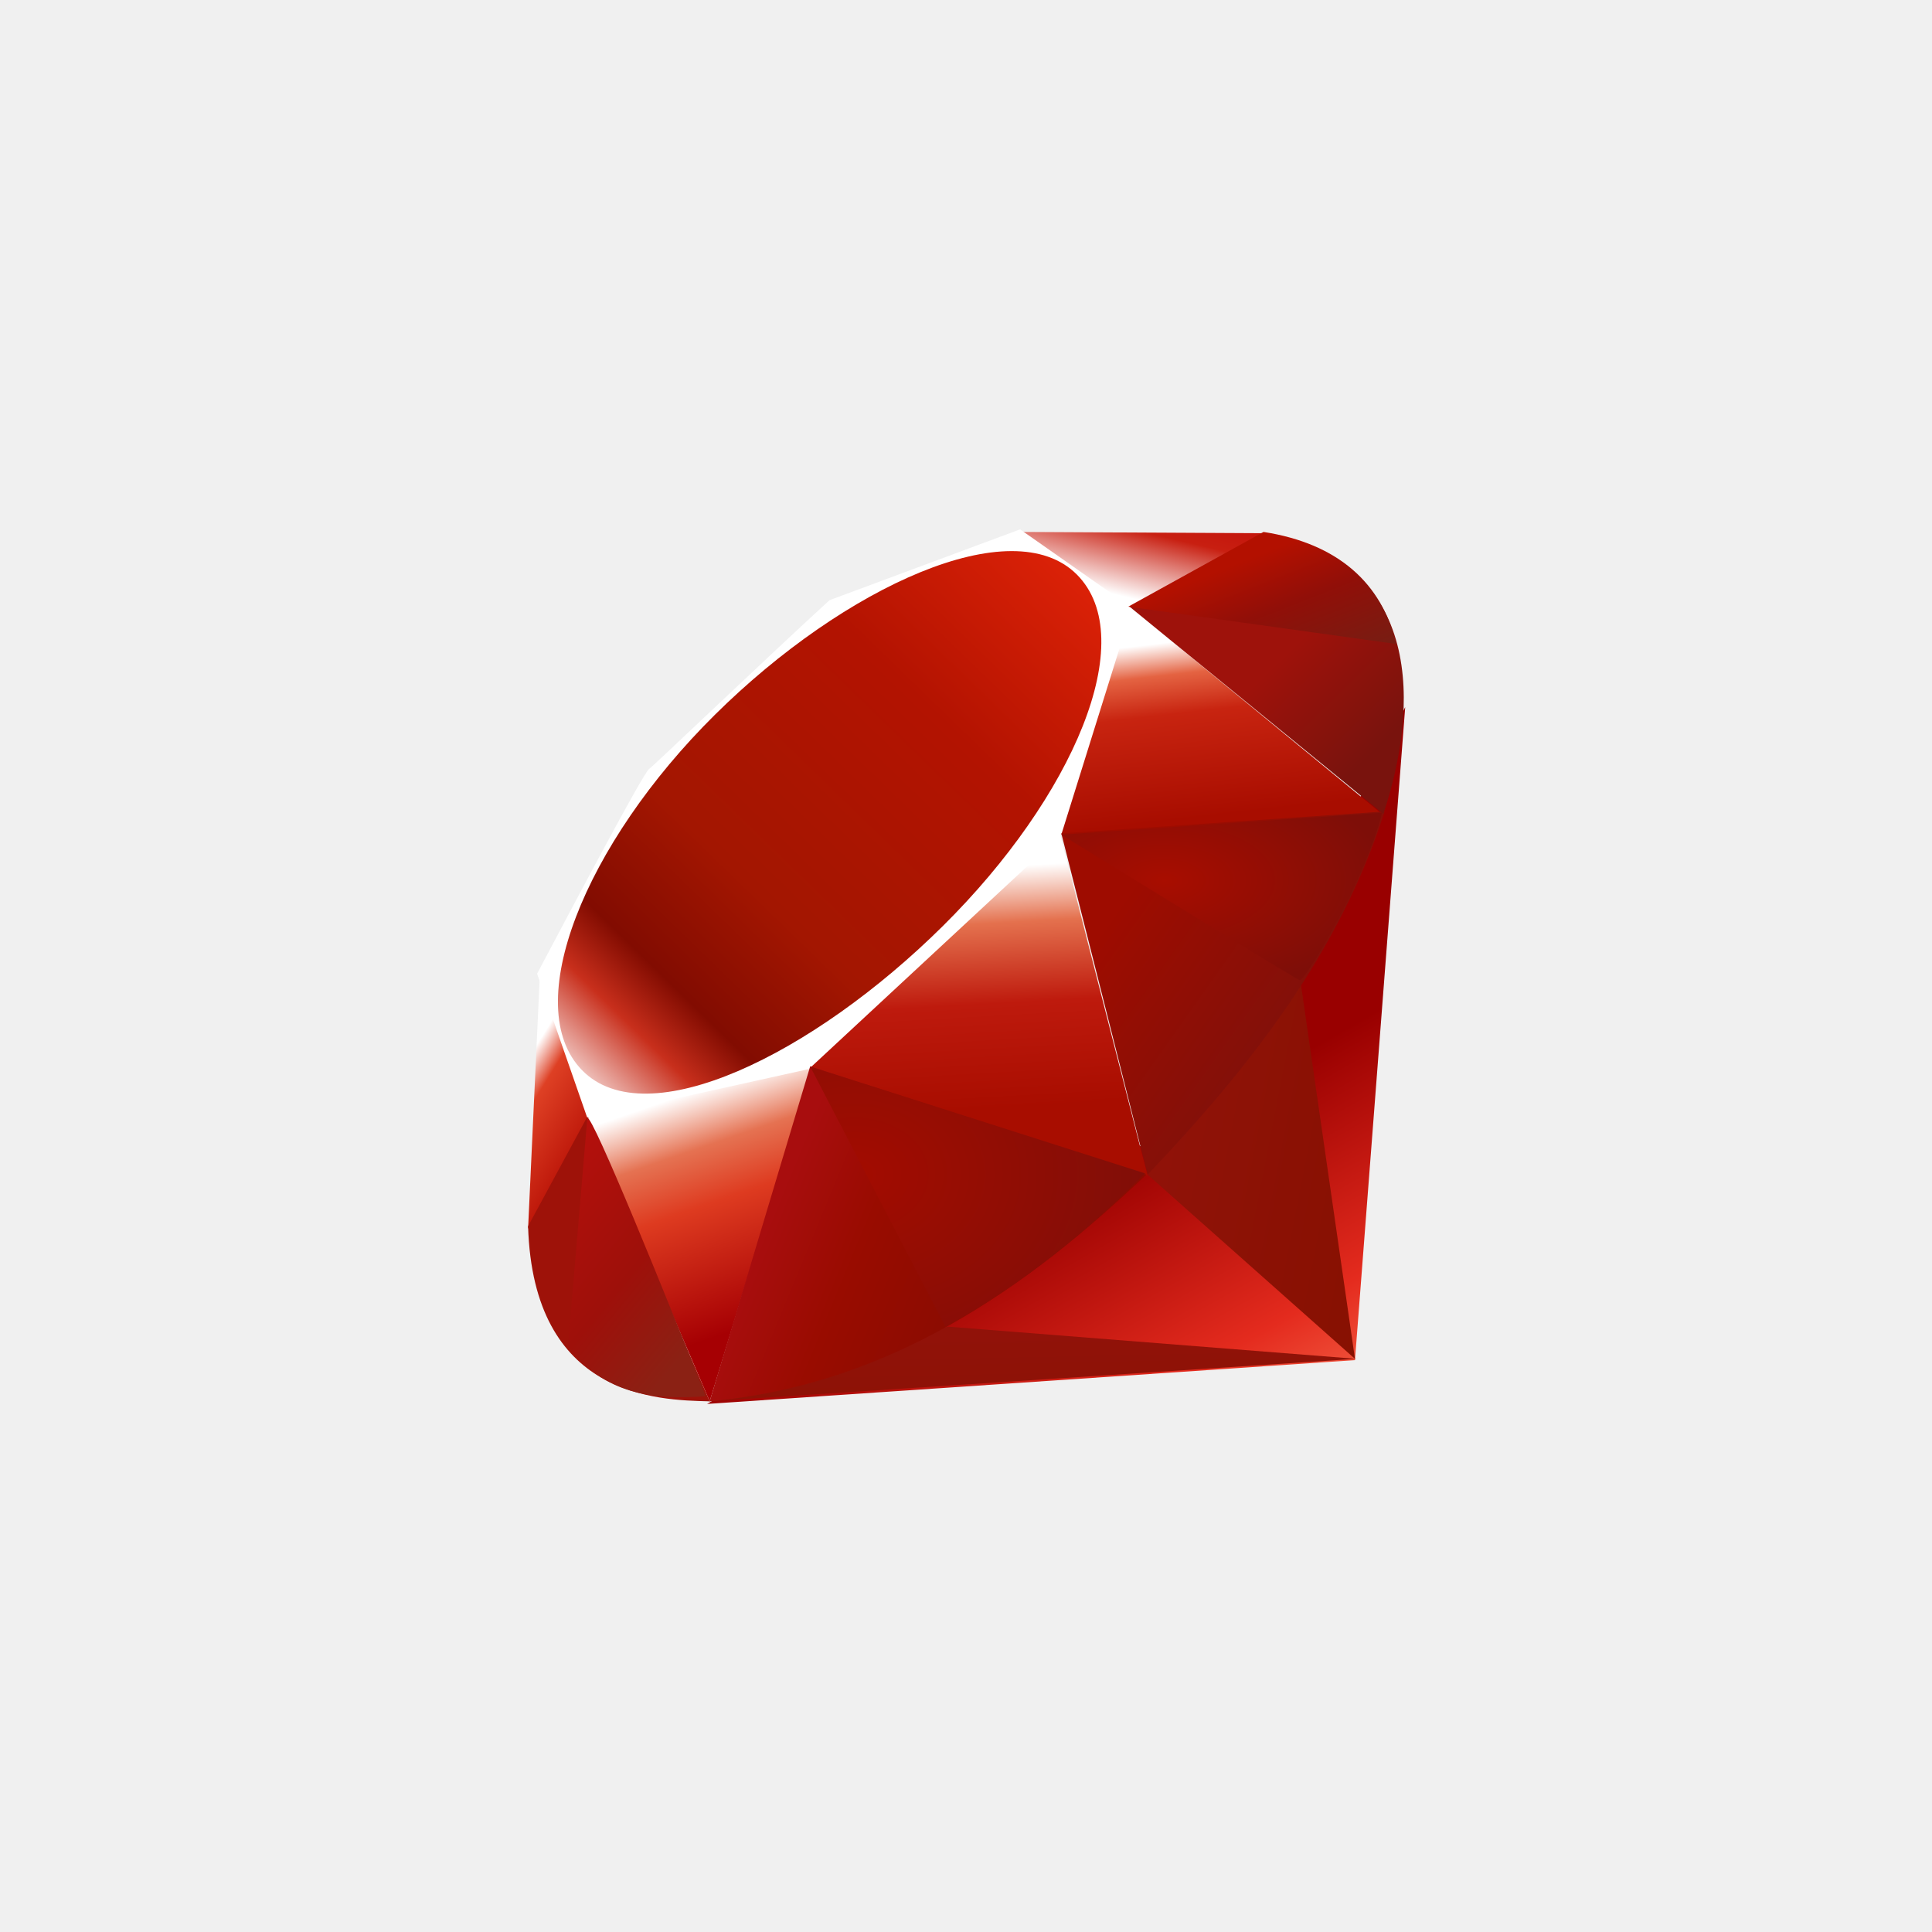
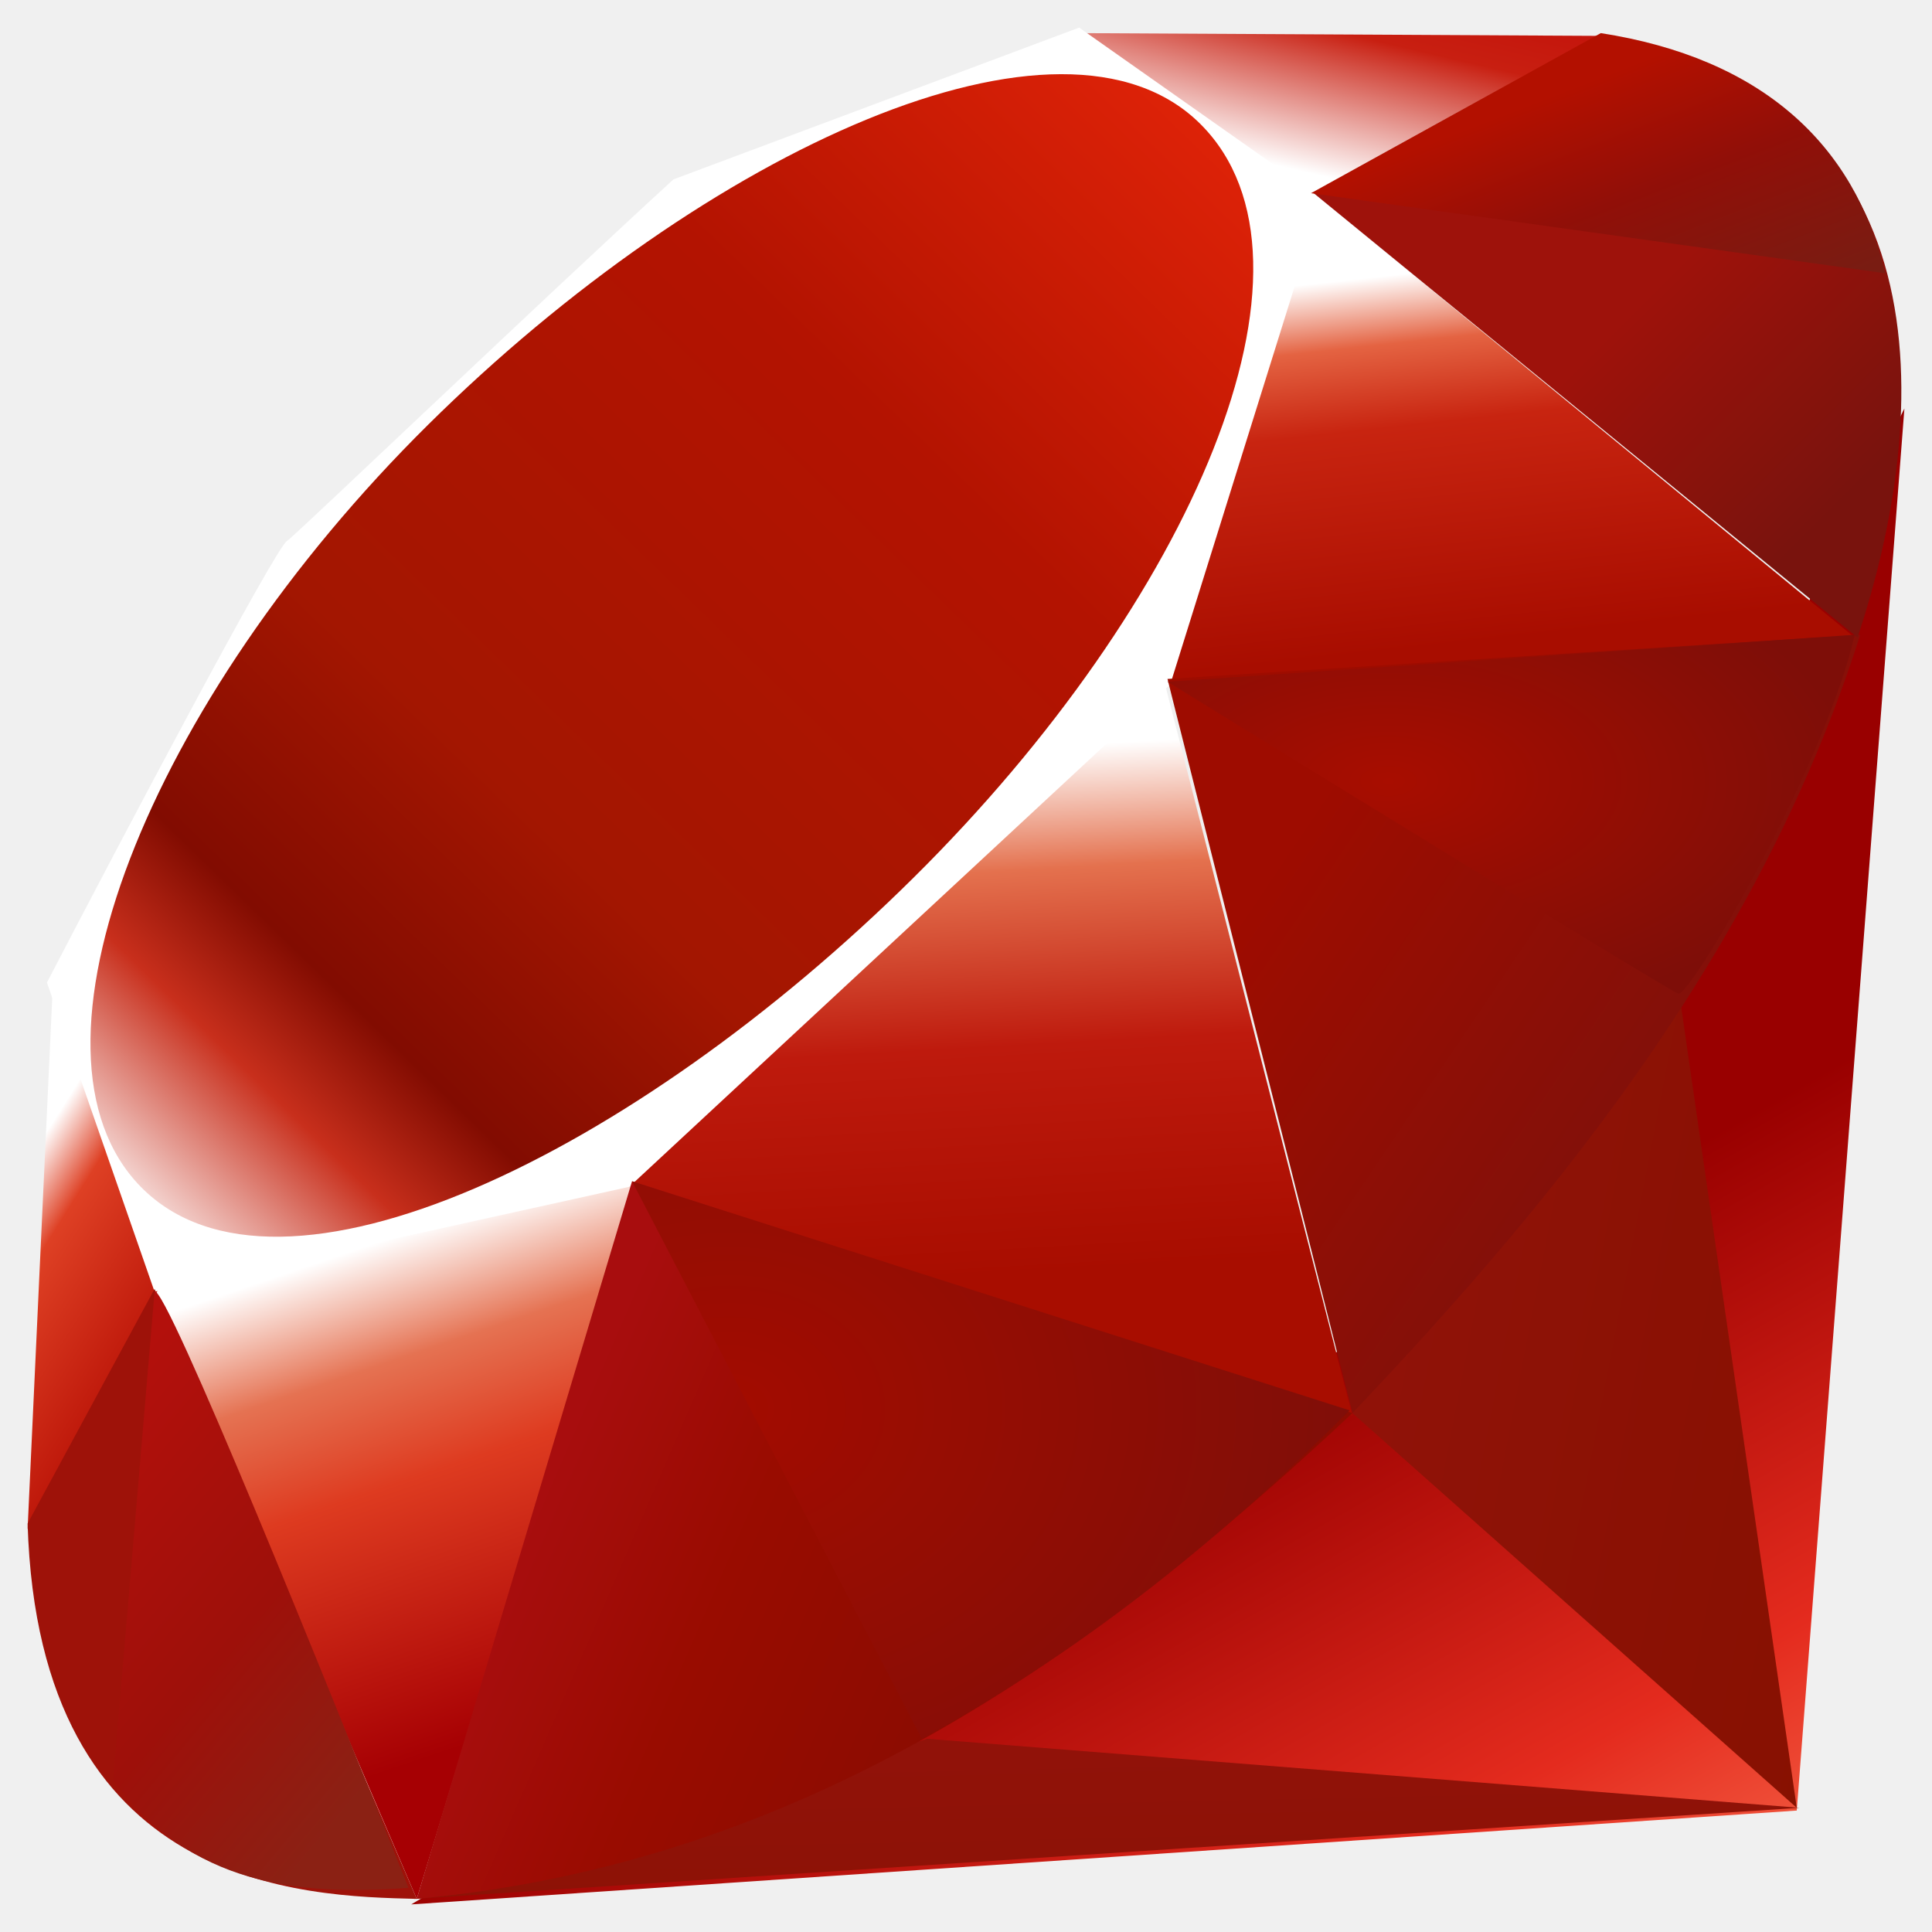
- <svg xmlns="http://www.w3.org/2000/svg" version="1.1" id="Layer_1" x="0px" y="0px" viewBox="0 0 150 150" style="enable-background:new 0 0 150 150;" xml:space="preserve">
+ <svg xmlns="http://www.w3.org/2000/svg" version="1.1" id="Layer_1" x="0px" y="0px" viewBox="0 0 70 70" style="enable-background:new 0 0 70 70;" xml:space="preserve">
  <style type="text/css">
	.st0{fill:url(#SVGID_1_);}
	.st1{fill:url(#SVGID_2_);}
	.st2{fill:url(#SVGID_3_);}
	.st3{fill:url(#SVGID_4_);}
	.st4{fill:url(#SVGID_5_);}
	.st5{fill:url(#SVGID_6_);}
	.st6{fill:url(#SVGID_7_);}
	.st7{fill:url(#SVGID_8_);}
	.st8{fill:#FFFFFF;}
	.st9{fill:url(#SVGID_9_);}
	.st10{fill:url(#SVGID_10_);}
	.st11{fill:url(#SVGID_11_);}
	.st12{fill:url(#SVGID_12_);}
	.st13{fill:#9E1209;}
	.st14{fill:url(#SVGID_13_);}
	.st15{fill:url(#SVGID_14_);}
	.st16{fill:url(#SVGID_15_);}
	.st17{fill:url(#SVGID_16_);}
</style>
  <g>
-     <linearGradient id="SVGID_1_" gradientUnits="userSpaceOnUse" x1="1.236" y1="150.691" x2="1.165" y2="150.816" gradientTransform="matrix(202.9347 0 0 -202.7803 -149.9885 30672.219)">
+     <linearGradient id="SVGID_1_" gradientUnits="userSpaceOnUse" x1="-38.765" y1="-40.691" x2="-38.836" y2="-40.816" gradientTransform="matrix(202.9347 0 0 202.7803 7927.399 8326.386)">
      <stop offset="0" style="stop-color:#FB7655" />
      <stop offset="0" style="stop-color:#FB7655" />
      <stop offset="0.41" style="stop-color:#E42B1E" />
      <stop offset="0.99" style="stop-color:#990000" />
      <stop offset="1" style="stop-color:#990000" />
    </linearGradient>
-     <path class="st0" d="M93.7,85.9l-38.8,23.1l50.3-3.4l3.9-50.7L93.7,85.9z" />
-     <linearGradient id="SVGID_2_" gradientUnits="userSpaceOnUse" x1="-0.218" y1="151.328" x2="-0.525" y2="151.439" gradientTransform="matrix(60.3079 0 0 -111.7781 121.0614 17008.971)">
+     <path class="st0" d="M53.6,45.9L14.9,69l50.2-3.4L69,14.8L53.6,45.9z" />
+     <linearGradient id="SVGID_2_" gradientUnits="userSpaceOnUse" x1="-40.22" y1="-41.328" x2="-40.526" y2="-41.439" gradientTransform="matrix(60.3079 0 0 111.7781 2493.377 4673.38)">
      <stop offset="0" style="stop-color:#871101" />
      <stop offset="0" style="stop-color:#871101" />
      <stop offset="0.99" style="stop-color:#911209" />
      <stop offset="1" style="stop-color:#911209" />
    </linearGradient>
-     <path class="st1" d="M105.2,105.5l-4.3-29.8L89.1,91.2L105.2,105.5z" />
-     <linearGradient id="SVGID_3_" gradientUnits="userSpaceOnUse" x1="1.21" y1="156.326" x2="1.112" y2="156.89" gradientTransform="matrix(188.3195 0 0 -21.9864 -134.743 3552.891)">
+     <path class="st1" d="M65.1,65.5l-4.3-29.8L49,51.2L65.1,65.5z" />
+     <linearGradient id="SVGID_3_" gradientUnits="userSpaceOnUse" x1="-38.79" y1="-46.326" x2="-38.889" y2="-46.891" gradientTransform="matrix(188.3195 0 0 21.9864 7358.037 1094.387)">
      <stop offset="0" style="stop-color:#871101" />
      <stop offset="0" style="stop-color:#871101" />
      <stop offset="0.99" style="stop-color:#911209" />
      <stop offset="1" style="stop-color:#911209" />
    </linearGradient>
-     <path class="st2" d="M105.3,105.5L73.6,103L55,108.8L105.3,105.5z" />
-     <linearGradient id="SVGID_4_" gradientUnits="userSpaceOnUse" x1="1.554" y1="151.752" x2="1.598" y2="151.56" gradientTransform="matrix(65.2221 0 0 -97.0999 -47.0611 14819.94)">
+     <path class="st2" d="M65.2,65.5L33.6,63L15,68.8L65.2,65.5z" />
+     <linearGradient id="SVGID_4_" gradientUnits="userSpaceOnUse" x1="-38.446" y1="-41.753" x2="-38.402" y2="-41.561" gradientTransform="matrix(65.2221 0 0 97.0999 2521.823 4098.951)">
      <stop offset="0" style="stop-color:#FFFFFF" />
      <stop offset="0" style="stop-color:#FFFFFF" />
      <stop offset="0.23" style="stop-color:#E57252" />
      <stop offset="0.46" style="stop-color:#DE3B20" />
      <stop offset="0.99" style="stop-color:#A60003" />
      <stop offset="1" style="stop-color:#A60003" />
    </linearGradient>
-     <path class="st3" d="M55.1,108.8L63,82.9l-17.4,3.7L55.1,108.8z" />
-     <linearGradient id="SVGID_5_" gradientUnits="userSpaceOnUse" x1="0.981" y1="151.139" x2="0.991" y2="150.961" gradientTransform="matrix(105.3202 0 0 -106.8253 -29.2826 16212.851)">
+     <path class="st3" d="M15.1,68.8L23,42.9L5.6,46.6L15.1,68.8z" />
+     <linearGradient id="SVGID_5_" gradientUnits="userSpaceOnUse" x1="-39.02" y1="-41.139" x2="-39.01" y2="-40.961" gradientTransform="matrix(105.3202 0 0 106.8253 4143.525 4422.067)">
      <stop offset="0" style="stop-color:#FFFFFF" />
      <stop offset="0" style="stop-color:#FFFFFF" />
      <stop offset="0.23" style="stop-color:#E4714E" />
      <stop offset="0.56" style="stop-color:#BE1A0D" />
      <stop offset="0.99" style="stop-color:#A80D00" />
      <stop offset="1" style="stop-color:#A80D00" />
    </linearGradient>
-     <path class="st4" d="M89.1,91.3l-7.3-28.5L61,82.3L89.1,91.3z" />
-     <linearGradient id="SVGID_6_" gradientUnits="userSpaceOnUse" x1="0.323" y1="150.603" x2="0.356" y2="150.398" gradientTransform="matrix(94.3212 0 0 -66.4185 61.0506 10052.667)">
+     <path class="st4" d="M49,51.3l-7.3-28.5L21,42.3L49,51.3z" />
+     <linearGradient id="SVGID_6_" gradientUnits="userSpaceOnUse" x1="-39.678" y1="-40.604" x2="-39.645" y2="-40.399" gradientTransform="matrix(94.3212 0 0 66.4185 3793.898 2706.632)">
      <stop offset="0" style="stop-color:#FFFFFF" />
      <stop offset="0" style="stop-color:#FFFFFF" />
      <stop offset="0.18" style="stop-color:#E46342" />
      <stop offset="0.4" style="stop-color:#C82410" />
      <stop offset="0.99" style="stop-color:#A80D00" />
      <stop offset="1" style="stop-color:#A80D00" />
    </linearGradient>
-     <path class="st5" d="M107.3,63.2L87.7,47.1l-5.5,17.7L107.3,63.2z" />
-     <linearGradient id="SVGID_7_" gradientUnits="userSpaceOnUse" x1="0.116" y1="149.215" x2="0.308" y2="149.495" gradientTransform="matrix(70.7666 0 0 -24.3007 73.6577 3671.075)">
+     <path class="st5" d="M67.2,23.1L47.6,7l-5.5,17.7L67.2,23.1z" />
+     <linearGradient id="SVGID_7_" gradientUnits="userSpaceOnUse" x1="-39.885" y1="-39.218" x2="-39.693" y2="-39.499" gradientTransform="matrix(70.7666 0 0 24.3007 2864.322 957.9983)">
      <stop offset="0" style="stop-color:#FFFFFF" />
      <stop offset="0" style="stop-color:#FFFFFF" />
      <stop offset="0.54" style="stop-color:#C81F11" />
      <stop offset="0.99" style="stop-color:#BF0905" />
      <stop offset="1" style="stop-color:#BF0905" />
    </linearGradient>
-     <path class="st6" d="M98.1,41.4l-11.6,6.4l-7.3-6.5L98.1,41.4z" />
-     <linearGradient id="SVGID_8_" gradientUnits="userSpaceOnUse" x1="3.274" y1="151.711" x2="3.336" y2="151.557" gradientTransform="matrix(18.1773 0 0 -72.6448 -17.1773 11101.096)">
+     <path class="st6" d="M58,1.3L46.4,7.7l-7.3-6.5L58,1.3z" />
+     <linearGradient id="SVGID_8_" gradientUnits="userSpaceOnUse" x1="-36.727" y1="-41.711" x2="-36.666" y2="-41.556" gradientTransform="matrix(18.1773 0 0 72.6448 669.9147 3070.168)">
      <stop offset="0" style="stop-color:#FFFFFF" />
      <stop offset="0" style="stop-color:#FFFFFF" />
      <stop offset="0.31" style="stop-color:#DE4024" />
      <stop offset="0.99" style="stop-color:#BF190B" />
      <stop offset="1" style="stop-color:#BF190B" />
    </linearGradient>
-     <path class="st7" d="M41,95.4l4.8-8.8L41.9,76L41,95.4z" />
-     <path class="st8" d="M41.7,75.6l3.9,11.2L62.8,83l19.6-18.2l5.5-17.6l-8.7-6.1l-14.8,5.5c-4.7,4.3-13.7,12.9-14,13.1   C50,59.9,44.4,70.5,41.7,75.6L41.7,75.6z" />
-     <linearGradient id="SVGID_9_" gradientUnits="userSpaceOnUse" x1="1.157" y1="150.45" x2="1.49" y2="150.793" gradientTransform="matrix(158.1624 0 0 -157.9374 -148.3454 23855.951)">
+     <path class="st7" d="M1,55.4l4.8-8.8L1.9,36L1,55.4z" />
+     <path class="st8" d="M1.7,35.6l3.9,11.2L22.8,43l19.6-18.2l5.5-17.6L39.1,1L24.4,6.5c-4.7,4.3-13.7,12.9-14,13.1   C10,19.8,4.4,30.4,1.7,35.6L1.7,35.6z" />
+     <linearGradient id="SVGID_9_" gradientUnits="userSpaceOnUse" x1="-38.843" y1="-40.45" x2="-38.51" y2="-40.793" gradientTransform="matrix(158.1624 0 0 157.9374 6138.15 6442.838)">
      <stop offset="0" style="stop-color:#BD0012" />
      <stop offset="0" style="stop-color:#BD0012" />
      <stop offset="7.000000e-02" style="stop-color:#FFFFFF" />
      <stop offset="0.17" style="stop-color:#FFFFFF" />
      <stop offset="0.27" style="stop-color:#C82F1C" />
      <stop offset="0.33" style="stop-color:#820C01" />
      <stop offset="0.46" style="stop-color:#A31601" />
      <stop offset="0.72" style="stop-color:#B31301" />
      <stop offset="0.99" style="stop-color:#E82609" />
      <stop offset="1" style="stop-color:#E82609" />
    </linearGradient>
-     <path class="st9" d="M55.5,55.5c10.1-10,23.1-15.9,28.1-10.9c5,5-0.3,17.3-10.4,27.3c-10.1,10-23,16.3-28,11.2   C40.3,78.1,45.4,65.5,55.5,55.5L55.5,55.5z" />
-     <linearGradient id="SVGID_10_" gradientUnits="userSpaceOnUse" x1="1.167" y1="151.593" x2="1.042" y2="151.633" gradientTransform="matrix(127.0738 0 0 -97.4086 -73.3301 14866.213)">
+     <path class="st9" d="M15.5,15.4C25.6,5.4,38.5-0.5,43.5,4.5s-0.3,17.3-10.4,27.3s-23,16.3-28,11.2C0.3,38.1,5.4,25.4,15.5,15.4   L15.5,15.4z" />
+     <linearGradient id="SVGID_10_" gradientUnits="userSpaceOnUse" x1="-38.833" y1="-41.593" x2="-38.958" y2="-41.633" gradientTransform="matrix(127.0738 0 0 97.4086 4969.622 4111.267)">
      <stop offset="0" style="stop-color:#8C0C01" />
      <stop offset="0" style="stop-color:#8C0C01" />
      <stop offset="0.54" style="stop-color:#990C00" />
      <stop offset="0.99" style="stop-color:#A80D0E" />
      <stop offset="1" style="stop-color:#A80D0E" />
    </linearGradient>
-     <path class="st10" d="M55.1,108.8l7.8-26L89,91.2C79.6,100.1,69.1,107.5,55.1,108.8L55.1,108.8z" />
-     <linearGradient id="SVGID_11_" gradientUnits="userSpaceOnUse" x1="0.427" y1="151.024" x2="0.278" y2="151.144" gradientTransform="matrix(94.0112 0 0 -105.6032 62.0811 16029.418)">
+     <path class="st10" d="M15.1,68.8l7.8-26l26.1,8.4C39.5,60.1,29.1,67.5,15.1,68.8L15.1,68.8z" />
+     <linearGradient id="SVGID_11_" gradientUnits="userSpaceOnUse" x1="-39.573" y1="-41.026" x2="-39.723" y2="-41.145" gradientTransform="matrix(94.0112 0 0 105.6032 3782.529 4373.065)">
      <stop offset="0" style="stop-color:#7E110B" />
      <stop offset="0" style="stop-color:#7E110B" />
      <stop offset="0.99" style="stop-color:#9E0C00" />
      <stop offset="1" style="stop-color:#9E0C00" />
    </linearGradient>
-     <path class="st11" d="M82.4,64.7l6.7,26.5c7.9-8.3,14.9-17.2,18.4-28.2L82.4,64.7L82.4,64.7z" />
-     <linearGradient id="SVGID_12_" gradientUnits="userSpaceOnUse" x1="0.139" y1="150.321" x2="5.110757e-02" y2="150.413" gradientTransform="matrix(79.7018 0 0 -81.7914 96.3546 12352.537)">
+     <path class="st11" d="M42.3,24.6L49,51.2c7.9-8.3,14.9-17.2,18.4-28.2L42.3,24.6L42.3,24.6z" />
+     <linearGradient id="SVGID_12_" gradientUnits="userSpaceOnUse" x1="-39.862" y1="-40.322" x2="-39.95" y2="-40.414" gradientTransform="matrix(79.7018 0 0 81.7914 3244.427 3315.483)">
      <stop offset="0" style="stop-color:#79130D" />
      <stop offset="0" style="stop-color:#79130D" />
      <stop offset="0.99" style="stop-color:#9E120B" />
      <stop offset="1" style="stop-color:#9E120B" />
    </linearGradient>
-     <path class="st12" d="M107.4,63.2c2.7-8.1,3.3-19.7-9.3-21.8l-10.4,5.7L107.4,63.2L107.4,63.2z" />
-     <path class="st13" d="M41,95.2c0.4,13.3,10,13.5,14.1,13.6l-9.5-22.1L41,95.2L41,95.2z" />
-     <radialGradient id="SVGID_13_" cx="0.293" cy="151.313" r="0.186" gradientTransform="matrix(93.1133 0 0 -48.6553 63.1192 7430.512)" gradientUnits="userSpaceOnUse">
+     <path class="st12" d="M67.3,23.1C70,15,70.6,3.4,58,1.3L47.6,7L67.3,23.1L67.3,23.1z" />
+     <path class="st13" d="M1,55.2c0.4,13.3,10,13.5,14.1,13.6L5.6,46.7L1,55.2L1,55.2z" />
+     <radialGradient id="SVGID_13_" cx="-39.708" cy="-41.314" r="0.186" gradientTransform="matrix(92.8398 0 0 48.6553 3736.747 2038.429)" gradientUnits="userSpaceOnUse">
      <stop offset="0" style="stop-color:#A80D00" />
      <stop offset="0" style="stop-color:#A80D00" />
      <stop offset="0.99" style="stop-color:#7E0E08" />
      <stop offset="1" style="stop-color:#7E0E08" />
    </radialGradient>
-     <path class="st14" d="M82.4,64.8c6,3.7,18.2,11.2,18.5,11.3c0.4,0.2,5.3-8.2,6.4-13L82.4,64.8L82.4,64.8z" />
-     <radialGradient id="SVGID_14_" cx="0.829" cy="151.875" r="0.236" gradientTransform="matrix(97.4344 0 0 -75.848 -14.3214 11610.56)" gradientUnits="userSpaceOnUse">
+     <path class="st14" d="M42.3,24.7c6,3.7,18.2,11.2,18.5,11.3c0.4,0.2,5.3-8.2,6.4-13L42.3,24.7L42.3,24.7z" />
+     <radialGradient id="SVGID_14_" cx="-39.172" cy="-41.876" r="0.236" gradientTransform="matrix(97.1482 0 0 75.848 3831.871 3227.28)" gradientUnits="userSpaceOnUse">
      <stop offset="0" style="stop-color:#A30C00" />
      <stop offset="0" style="stop-color:#A30C00" />
      <stop offset="0.99" style="stop-color:#800E08" />
      <stop offset="1" style="stop-color:#800E08" />
    </radialGradient>
-     <path class="st15" d="M62.9,82.8l10.5,20.2c6.2-3.4,11.1-7.5,15.5-11.9L62.9,82.8L62.9,82.8z" />
-     <linearGradient id="SVGID_15_" gradientUnits="userSpaceOnUse" x1="1.935" y1="151.783" x2="1.793" y2="152.022" gradientTransform="matrix(40.1367 0 0 -81.143 -27.5331 12424.92)">
+     <path class="st15" d="M22.9,42.8L33.4,63c6.2-3.4,11.1-7.5,15.5-11.9L22.9,42.8L22.9,42.8z" />
+     <linearGradient id="SVGID_15_" gradientUnits="userSpaceOnUse" x1="-38.065" y1="-41.783" x2="-38.208" y2="-42.022" gradientTransform="matrix(40.1367 0 0 81.143 1537.935 3459.19)">
      <stop offset="0" style="stop-color:#8B2114" />
      <stop offset="0" style="stop-color:#8B2114" />
      <stop offset="0.43" style="stop-color:#9E100A" />
      <stop offset="0.99" style="stop-color:#B3100C" />
      <stop offset="1" style="stop-color:#B3100C" />
    </linearGradient>
-     <path class="st16" d="M45.6,86.8l-1.5,17.7c2.8,3.8,6.7,4.2,10.7,3.9C51.9,101.1,46,86.5,45.6,86.8L45.6,86.8z" />
-     <linearGradient id="SVGID_16_" gradientUnits="userSpaceOnUse" x1="-4.676791e-02" y1="149.698" x2="0.118" y2="149.525" gradientTransform="matrix(78.0993 0 0 -32.6239 97.7268 4928.203)">
+     <path class="st16" d="M5.6,46.8L4.1,64.5c2.8,3.8,6.7,4.2,10.7,3.9C11.9,61.1,6,46.5,5.6,46.8L5.6,46.8z" />
+     <linearGradient id="SVGID_16_" gradientUnits="userSpaceOnUse" x1="-40.047" y1="-39.702" x2="-39.883" y2="-39.528" gradientTransform="matrix(78.0993 0 0 32.6239 3181.699 1299.573)">
      <stop offset="0" style="stop-color:#B31000" />
      <stop offset="0" style="stop-color:#B31000" />
      <stop offset="0.44" style="stop-color:#910F08" />
      <stop offset="0.99" style="stop-color:#791C12" />
      <stop offset="1" style="stop-color:#791C12" />
    </linearGradient>
-     <path class="st17" d="M87.6,47.1l20.8,2.9c-1.1-4.7-4.5-7.8-10.3-8.7L87.6,47.1L87.6,47.1z" />
+     <path class="st17" d="M47.5,7l20.8,2.9C67.2,5.2,63.8,2.1,58,1.2L47.5,7L47.5,7z" />
  </g>
</svg>
